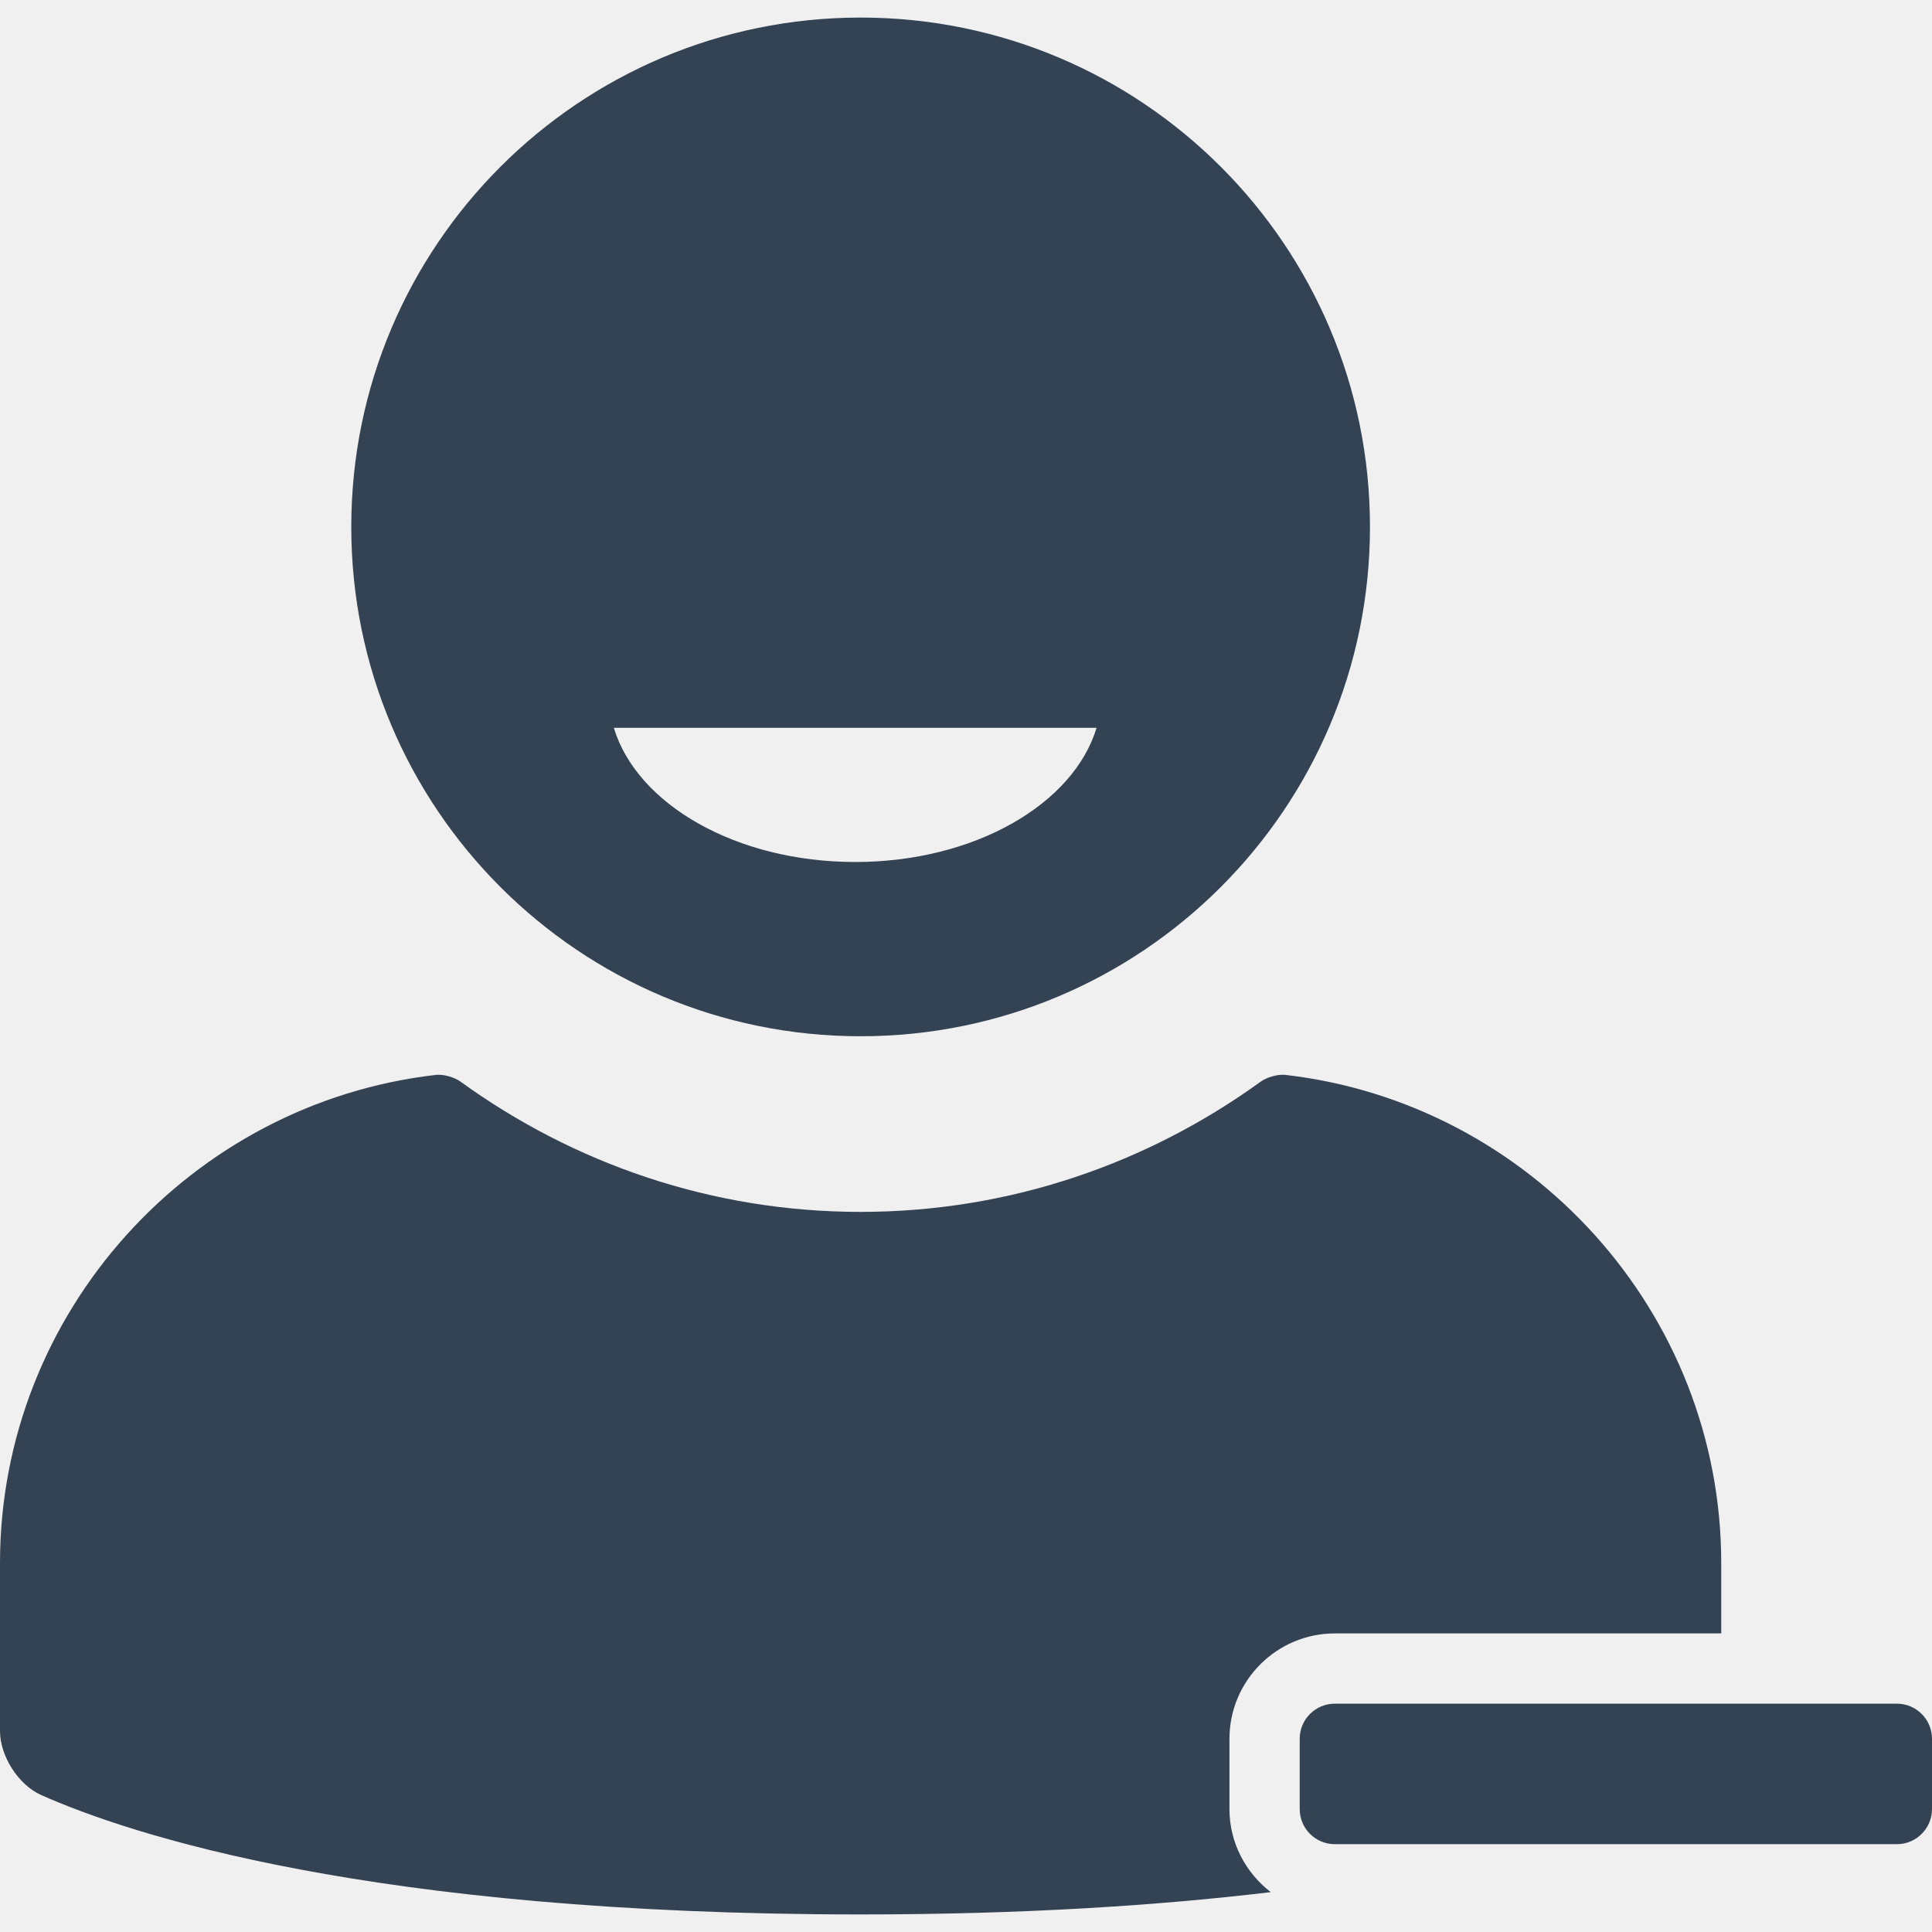
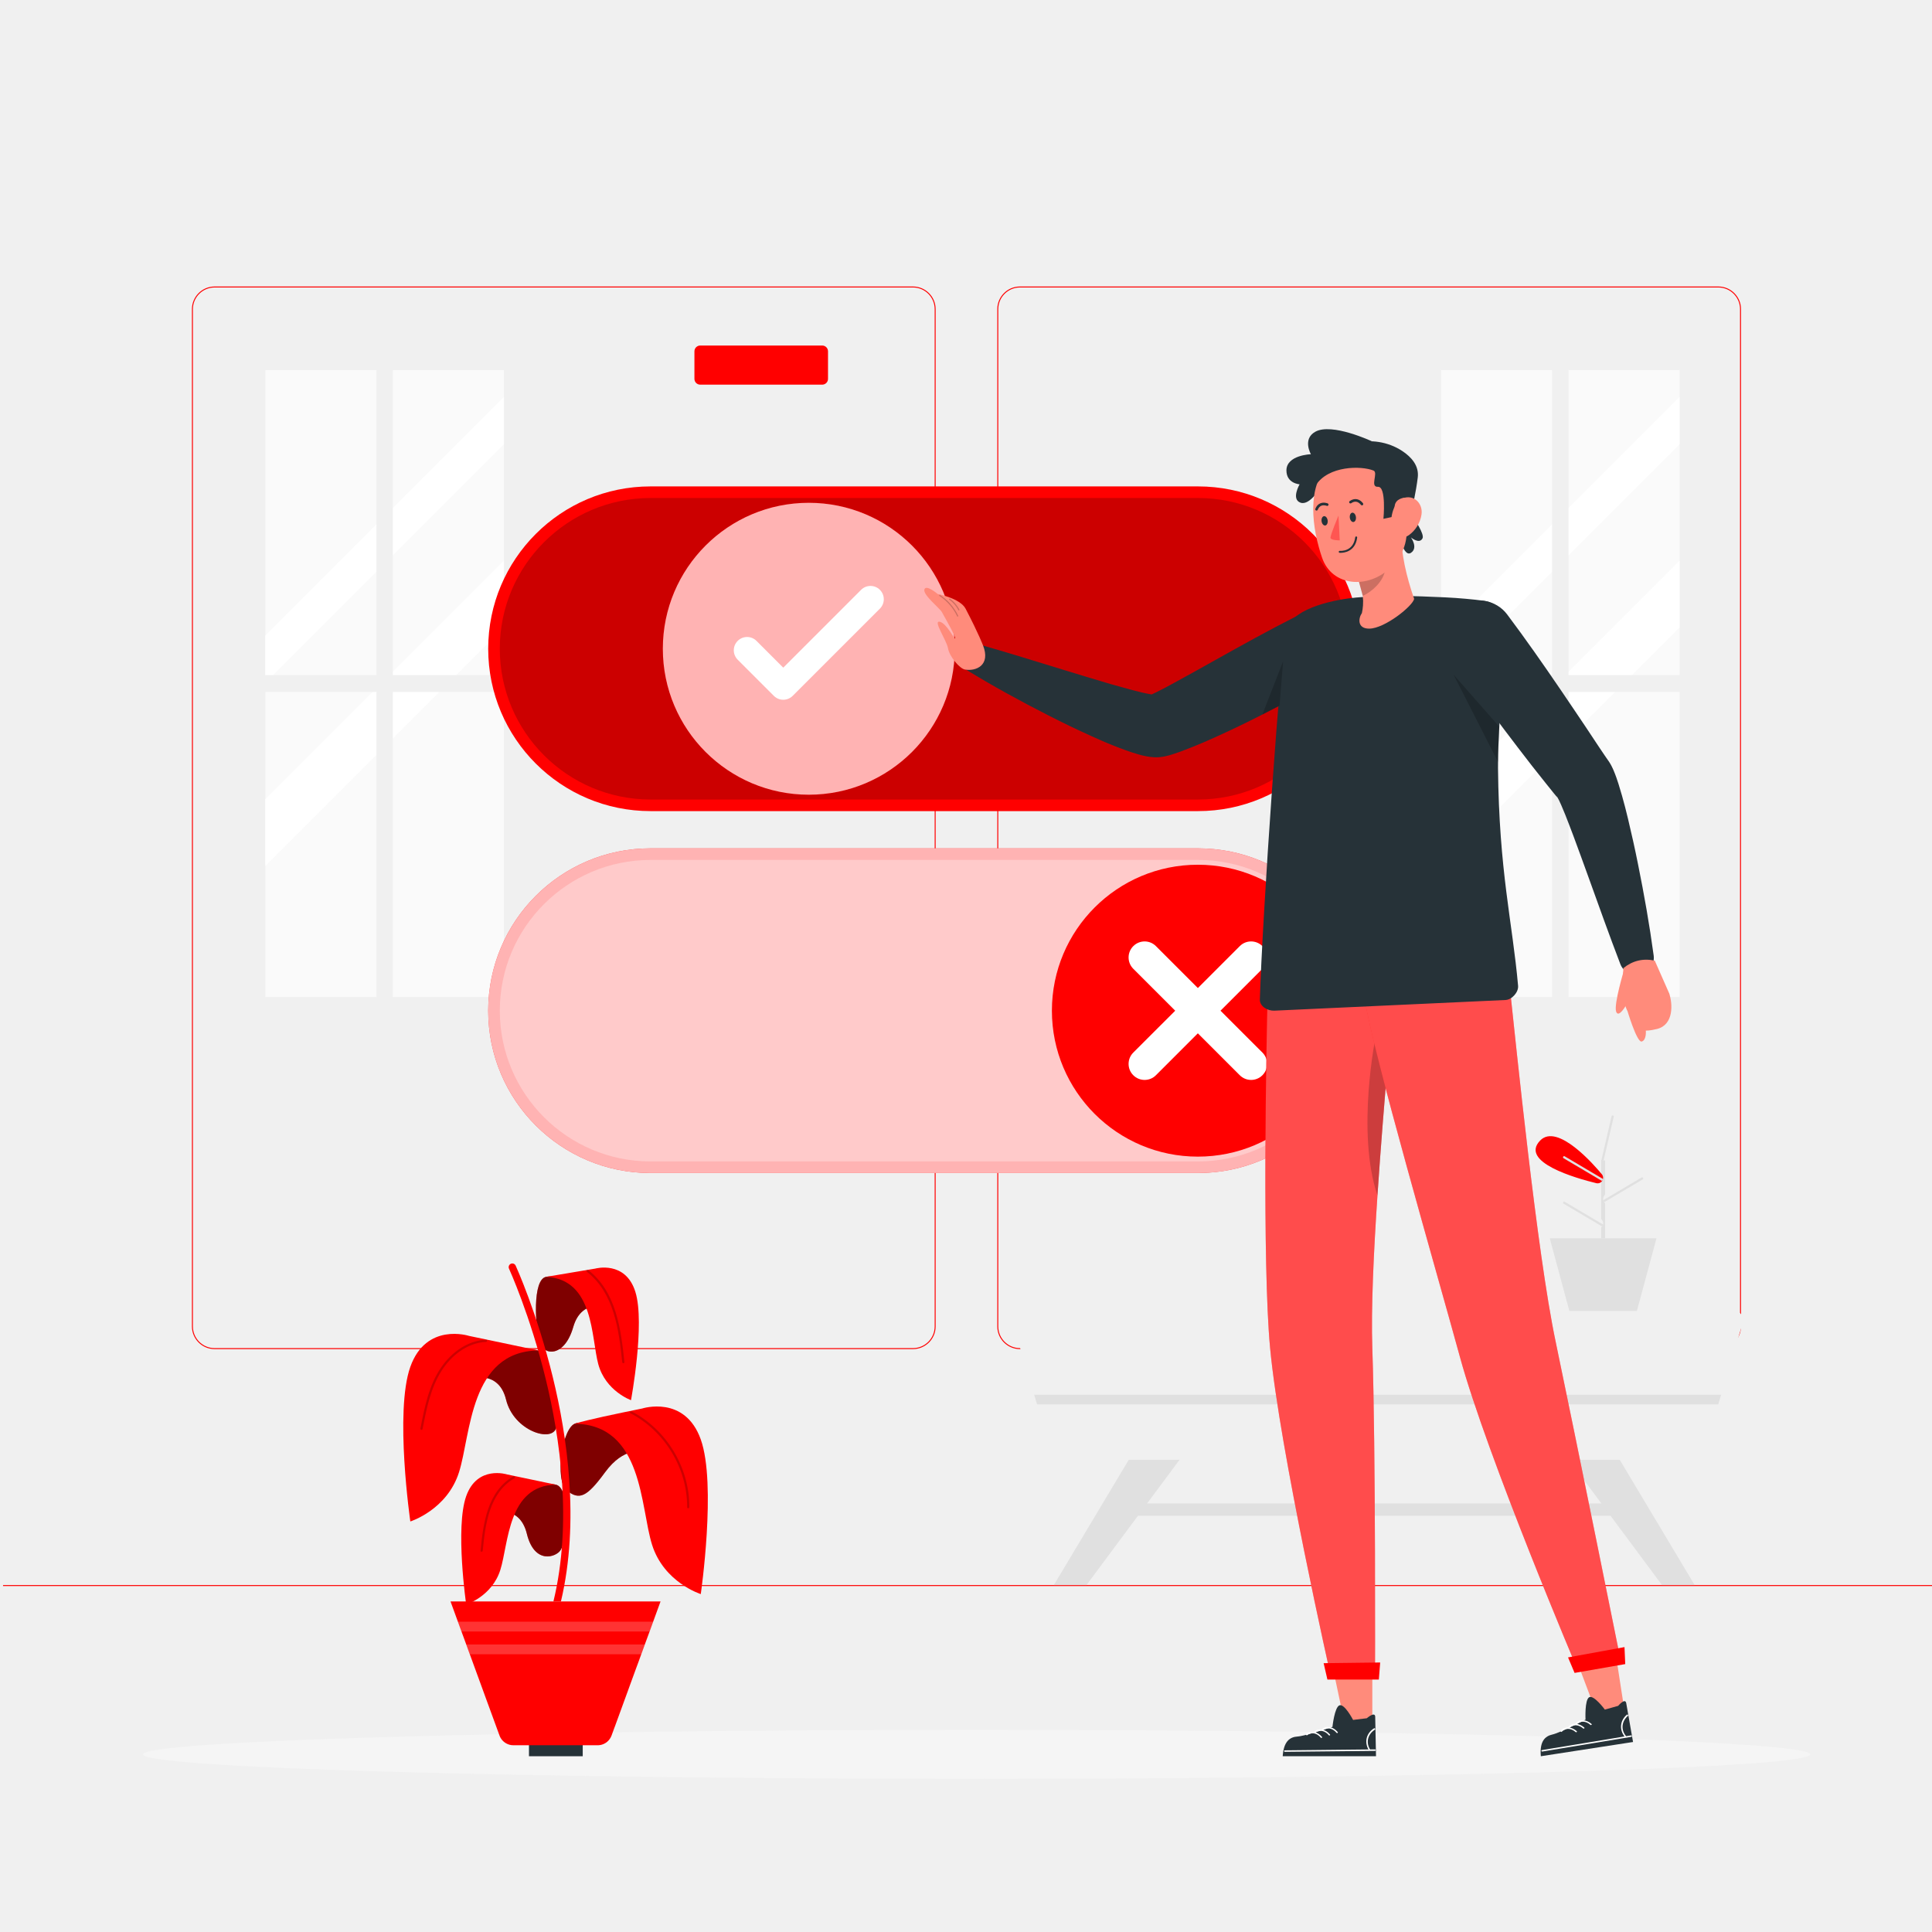
- <svg xmlns="http://www.w3.org/2000/svg" fill="#344353" version="1.1" id="Capa_1" width="800px" height="800px" viewBox="0 0 612 612" xml:space="preserve">
-   <g id="SVGRepo_bgCarrier" stroke-width="0" />
-   <g id="SVGRepo_tracerCarrier" stroke-linecap="round" stroke-linejoin="round" />
-   <g id="SVGRepo_iconCarrier">
-     <g>
-       <path d="M272.619,328.255c89.109,0,161.345-72.237,161.345-161.346c0-89.108-72.237-161.345-161.345-161.345 S111.273,77.8,111.273,166.909S183.51,328.255,272.619,328.255z M347.364,230.545c-7.339,24.268-38.781,42.511-76.462,42.511 c-37.683,0-69.123-18.243-76.462-42.511H347.364z M612,550.8v22.254c0,6.146-4.981,11.127-11.127,11.127H422.836 c-6.146,0-11.127-4.98-11.127-11.127V550.8c0-6.146,4.982-11.127,11.127-11.127h178.036C607.019,539.673,612,544.653,612,550.8z M402.541,599.372c-35.332,4.215-78.138,7.064-129.923,7.064c-155.57,0-231.702-25.42-259.613-37.84 C5.803,565.392,0,556.231,0,548.347v-53.184c0-79.697,60.68-145.812,138.108-154.67c2.353-0.268,5.842,0.738,7.759,2.127 c35.7,25.846,79.407,41.271,126.751,41.271c47.343,0,91.051-15.426,126.75-41.271c1.918-1.389,5.407-2.395,7.76-2.127 c77.428,8.857,138.108,74.973,138.108,154.67v22.254h-122.4c-18.407,0-33.382,14.975-33.382,33.383v22.254 C389.455,583.794,394.639,593.261,402.541,599.372z" />
+ <svg xmlns="http://www.w3.org/2000/svg" version="1.1" x="0px" y="0px" viewBox="0 0 500 500" style="enable-background:new 0 0 500 500;" xml:space="preserve">
+   <g id="Background_complete">
+     <g>
+       <g>
+         <g>
+           <g>
+             <path style="fill:#ff0000;" d="M444.708,349.145H263.962c-3.232,0-5.862-2.63-5.862-5.862V80.009       c0-3.232,2.63-5.862,5.862-5.862h180.746c3.232,0,5.862,2.629,5.862,5.862v263.273       C450.57,346.515,447.94,349.145,444.708,349.145z M263.962,74.397c-3.095,0-5.612,2.518-5.612,5.612v263.273       c0,3.095,2.518,5.612,5.612,5.612h180.746c3.095,0,5.612-2.518,5.612-5.612V80.009c0-3.094-2.518-5.612-5.612-5.612H263.962z" />
+           </g>
+         </g>
+         <g>
+           <g>
+             <path style="fill:#ff0000;" d="M236.28,349.145H55.534c-3.232,0-5.862-2.63-5.862-5.862V80.009       c0-3.232,2.629-5.862,5.862-5.862H236.28c3.232,0,5.862,2.629,5.862,5.862v263.273       C242.143,346.515,239.513,349.145,236.28,349.145z M55.534,74.397c-3.094,0-5.612,2.518-5.612,5.612v263.273       c0,3.095,2.518,5.612,5.612,5.612H236.28c3.095,0,5.612-2.518,5.612-5.612V80.009c0-3.094-2.518-5.612-5.612-5.612H55.534z" />
+           </g>
+         </g>
+       </g>
+       <g>
+         <g>
+           <rect x="0.788" y="410.214" style="fill:#ff0000;" width="500" height="0.25" />
+         </g>
+       </g>
+     </g>
+     <g>
+       <g>
+         <path style="fill:#ff0000;" d="M181.218,99.549h31.571c0.828,0,1.5-0.672,1.5-1.5v-7.127c0-0.828-0.672-1.5-1.5-1.5h-31.571     c-0.829,0-1.5,0.672-1.5,1.5v7.127C179.718,98.877,180.389,99.549,181.218,99.549z" />
+       </g>
+       <path style="fill:#F0F0F0;" d="M162.361,112.464h31.571c0.828,0,1.5-0.672,1.5-1.5v-7.127c0-0.828-0.672-1.5-1.5-1.5h-31.571    c-0.828,0-1.5,0.672-1.5,1.5v7.127C160.861,111.793,161.533,112.464,162.361,112.464z" />
+     </g>
+     <g>
+       <path style="fill:#F0F0F0;" d="M97.459,287.256H65.888c-0.828,0-1.5-0.672-1.5-1.5v-7.127c0-0.828,0.672-1.5,1.5-1.5h31.571    c0.828,0,1.5,0.672,1.5,1.5v7.127C98.959,286.584,98.288,287.256,97.459,287.256z" />
+       <path style="fill:#F0F0F0;" d="M116.316,300.171H84.745c-0.828,0-1.5-0.672-1.5-1.5v-7.127c0-0.828,0.672-1.5,1.5-1.5h31.571    c0.828,0,1.5,0.672,1.5,1.5v7.127C117.816,299.5,117.145,300.171,116.316,300.171z" />
+     </g>
+     <g>
+       <g>
+         <path style="fill:#F0F0F0;" d="M312.518,98.154h-31.571c-0.828,0-1.5-0.672-1.5-1.5v-7.127c0-0.828,0.672-1.5,1.5-1.5h31.571     c0.828,0,1.5,0.672,1.5,1.5v7.127C314.018,97.483,313.347,98.154,312.518,98.154z" />
+         <path style="fill:#F0F0F0;" d="M350.232,98.154h-31.571c-0.828,0-1.5-0.672-1.5-1.5v-7.127c0-0.828,0.672-1.5,1.5-1.5h31.571     c0.829,0,1.5,0.672,1.5,1.5v7.127C351.732,97.483,351.061,98.154,350.232,98.154z" />
+       </g>
+       <path style="fill:#F0F0F0;" d="M331.375,111.07h-31.571c-0.828,0-1.5-0.672-1.5-1.5v-7.127c0-0.828,0.672-1.5,1.5-1.5h31.571    c0.828,0,1.5,0.672,1.5,1.5v7.127C332.875,110.398,332.204,111.07,331.375,111.07z" />
+     </g>
+     <g>
+       <rect x="368.652" y="91.477" style="fill:#F0F0F0;" width="70.319" height="170.85" />
+       <rect x="372.94" y="95.77" style="fill:#FAFAFA;" width="61.74" height="162.27" />
+       <polygon style="fill:#FFFFFF;" points="434.68,102.72 434.68,114.97 372.94,176.72 372.94,164.46   " />
+       <polygon style="fill:#FFFFFF;" points="434.68,145.09 434.68,162.37 372.94,224.11 372.94,206.82   " />
+       <rect x="401.687" y="91.477" style="fill:#F0F0F0;" width="4.25" height="170.85" />
+       <rect x="368.652" y="174.72" style="fill:#F0F0F0;" width="70.319" height="4.364" />
+     </g>
+     <g>
+       <rect x="64.388" y="91.477" style="fill:#F0F0F0;" width="70.319" height="170.85" />
+       <rect x="68.676" y="95.77" style="fill:#FAFAFA;" width="61.74" height="162.27" />
+       <polygon style="fill:#FFFFFF;" points="130.416,102.72 130.416,114.97 68.676,176.72 68.676,164.46   " />
+       <polygon style="fill:#FFFFFF;" points="130.416,145.09 130.416,162.37 68.676,224.11 68.676,206.82   " />
+       <rect x="97.423" y="91.477" style="fill:#F0F0F0;" width="4.25" height="170.85" />
+       <rect x="64.388" y="174.72" style="fill:#F0F0F0;" width="70.319" height="4.364" />
+     </g>
+     <g>
+       <g>
+         <path style="fill:#F0F0F0;" d="M451.054,342.27l-5.621,18.684l-0.754,2.504l-2.939,9.766c-0.816,2.706-3.312,4.564-6.135,4.564     H277.471c-2.83,0-5.318-1.858-6.135-4.564l-2.939-9.766l-0.754-2.504l-5.622-18.684c-0.451-1.493,0.669-2.986,2.216-2.986H448.83     C450.385,339.285,451.497,340.778,451.054,342.27z" />
+         <polygon style="fill:#E0E0E0;" points="445.432,360.954 444.678,363.458 268.397,363.458 267.643,360.954    " />
+         <g>
+           <rect x="285.368" y="389.083" style="fill:#E0E0E0;" width="139.974" height="3.189" />
+           <polygon style="fill:#E0E0E0;" points="292.125,377.786 272.73,410.214 281.177,410.214 305.269,377.786     " />
+           <polygon style="fill:#E0E0E0;" points="419.18,377.786 438.575,410.214 430.128,410.214 406.035,377.786     " />
+         </g>
+       </g>
+       <g>
+         <g>
+           <g>
+             <path style="fill:#E0E0E0;" d="M415.384,320.48v-21.337c0-0.274-0.221-0.495-0.495-0.495c-0.273,0-0.495,0.221-0.495,0.495       v21.337H415.384z" />
+           </g>
+         </g>
+         <g>
+           <g>
+             <g>
+               <g>
+                 <polygon style="fill:#E0E0E0;" points="401.703,322.791 402.175,324.543 402.276,324.916 406.152,339.285 423.627,339.285          427.503,324.916 427.603,324.543 428.075,322.791 428.176,322.419 428.699,320.48 401.08,320.48 401.603,322.419        " />
+               </g>
+             </g>
+           </g>
+         </g>
+         <g>
+           <g>
+             <g>
+               <path style="fill:#ff0000;" d="M413.12,306.206c0.596,0.145,1.177-0.104,1.499-0.558c0.112-0.155,0.195-0.332,0.236-0.528        c0.023-0.099,0.033-0.2,0.033-0.307c0-0.335-0.117-0.657-0.33-0.913c-1.893-2.291-11.472-13.372-15.962-8.737        C393.169,300.759,407.884,304.932,413.12,306.206z" />
+             </g>
+           </g>
+           <g>
+             <g>
+               <path style="fill:#E0E0E0;" d="M404.646,299.747l9.973,5.901c0.112-0.155,0.195-0.332,0.236-0.528l-9.914-5.868        c-0.139-0.081-0.315-0.036-0.396,0.102C404.464,299.491,404.51,299.666,404.646,299.747z" />
+             </g>
+           </g>
+         </g>
+         <g>
+           <g>
+             <g>
+               <path style="fill:#F0F0F0;" d="M414.888,310.295c0,0.107,0.01,0.208,0.033,0.307c0.043,0.195,0.124,0.373,0.236,0.528        c0.325,0.454,0.906,0.703,1.502,0.558c5.234-1.273,19.948-5.444,14.521-11.043c-4.488-4.632-14.067,6.446-15.962,8.737        C415.005,309.638,414.888,309.963,414.888,310.295z" />
+             </g>
+           </g>
+           <g>
+             <g>
+               <path style="fill:#E0E0E0;" d="M414.921,310.602c0.043,0.195,0.124,0.373,0.236,0.528l9.975-5.901        c0.134-0.079,0.18-0.256,0.099-0.393c-0.079-0.137-0.256-0.183-0.393-0.101L414.921,310.602z" />
+             </g>
+           </g>
+         </g>
+         <g>
+           <g>
+             <g>
+               <path style="fill:#F0F0F0;" d="M413.797,299.061c0.04,0.332,0.193,0.639,0.434,0.87c0.076,0.071,0.157,0.134,0.244,0.188        c0.17,0.104,0.358,0.167,0.548,0.193c0.553,0.076,1.131-0.173,1.438-0.703c2.689-4.665,9.815-18.197,2.019-18.131        C412.029,281.534,413.444,296.111,413.797,299.061z" />
+             </g>
+           </g>
+           <g>
+             <g>
+               <path style="fill:#E0E0E0;" d="M414.474,300.119c0.17,0.104,0.358,0.167,0.548,0.193l2.605-11.292        c0.036-0.152-0.061-0.307-0.216-0.345c-0.155-0.033-0.31,0.061-0.345,0.218L414.474,300.119z" />
+             </g>
+           </g>
+         </g>
+         <g>
+           <g>
+             <g>
+               <path style="fill:#F0F0F0;" d="M413.12,317.972c0.596,0.144,1.177-0.104,1.499-0.558c0.112-0.155,0.195-0.332,0.236-0.528        c0.023-0.099,0.033-0.2,0.033-0.307c0-0.332-0.117-0.657-0.33-0.913c-1.893-2.291-11.472-13.369-15.962-8.737        C393.169,312.528,407.884,316.698,413.12,317.972z" />
+             </g>
+           </g>
+           <g>
+             <g>
+               <path style="fill:#E0E0E0;" d="M404.646,311.516l9.973,5.898c0.112-0.155,0.195-0.332,0.236-0.528l-9.914-5.868        c-0.139-0.081-0.315-0.035-0.396,0.102C404.464,311.257,404.51,311.435,404.646,311.516z" />
+             </g>
+           </g>
+         </g>
+       </g>
+     </g>
+   </g>
+   <g id="Background_simple" style="display:none;">
+     <g style="display:inline;">
+       <path style="fill:#ff0000;" d="M153.602,152.331c-30.063-2.181-59.825,8.695-79.982,31.038    c-15.168,16.813-27.002,40.662-24.976,73.654c3.924,63.889,82.364,107.765,154.689,73.081s64.263-94.718,170.15-105.692    C479.37,213.438,474.26,83.407,378.288,74.043C290.027,65.432,243.032,158.82,153.602,152.331z" />
+       <path style="opacity:0.9;fill:#FFFFFF;" d="M153.602,152.331c-30.063-2.181-59.825,8.695-79.982,31.038    c-15.168,16.813-27.002,40.662-24.976,73.654c3.924,63.889,82.364,107.765,154.689,73.081s64.263-94.718,170.15-105.692    C479.37,213.438,474.26,83.407,378.288,74.043C290.027,65.432,243.032,158.82,153.602,152.331z" />
+     </g>
+   </g>
+   <g id="Button_2">
+     <g>
+       <g>
+         <path style="fill:#F5F5F5;" d="M468.478,454.022c0,3.498-96.59,6.334-215.739,6.334S37,457.52,37,454.022     c0-3.498,96.59-6.334,215.739-6.334S468.478,450.524,468.478,454.022z" />
+       </g>
+     </g>
+     <g>
+       <path style="fill:#ff0000;" d="M310.039,303.58H168.363c-23.205,0-42.016-18.811-42.016-42.016v0    c0-23.205,18.811-42.016,42.016-42.016h141.676c23.205,0,42.016,18.811,42.016,42.016v0    C352.055,284.769,333.244,303.58,310.039,303.58z" />
+       <path style="opacity:0.7;fill:#FFFFFF;" d="M310.039,303.58H168.363c-23.205,0-42.016-18.811-42.016-42.016v0    c0-23.205,18.811-42.016,42.016-42.016h141.676c23.205,0,42.016,18.811,42.016,42.016v0    C352.055,284.769,333.244,303.58,310.039,303.58z" />
+       <path style="opacity:0.3;fill:#FFFFFF;" d="M168.362,300.58c-21.514,0-39.016-17.503-39.016-39.017    c0-21.514,17.502-39.016,39.016-39.016h141.676c21.514,0,39.017,17.503,39.017,39.016c0,21.514-17.503,39.017-39.017,39.017    H168.362z" />
+       <g>
+         <circle style="fill:#ff0000;" cx="310.004" cy="261.564" r="37.772" />
+       </g>
+       <g>
+         <path style="fill:#FFFFFF;" d="M326.714,272.407c1.622,1.622,1.622,4.249,0,5.862c-0.811,0.811-1.871,1.216-2.931,1.216     s-2.129-0.405-2.931-1.216l-10.848-10.848l-10.848,10.848c-0.802,0.811-1.871,1.216-2.931,1.216c-1.06,0-2.12-0.405-2.931-1.216     c-1.622-1.613-1.622-4.24,0-5.862l10.848-10.839l-10.848-10.848c-1.622-1.622-1.622-4.249,0-5.862     c1.622-1.622,4.249-1.622,5.862,0l10.848,10.848l10.848-10.848c1.613-1.622,4.24-1.622,5.862,0c1.622,1.613,1.622,4.24,0,5.862     l-10.848,10.848L326.714,272.407z" />
+       </g>
+     </g>
+   </g>
+   <g id="Button_1">
+     <g>
+       <path style="fill:#ff0000;" d="M310.039,209.914H168.363c-23.205,0-42.016-18.811-42.016-42.016v0    c0-23.205,18.811-42.016,42.016-42.016h141.676c23.205,0,42.016,18.811,42.016,42.016v0    C352.055,191.102,333.244,209.914,310.039,209.914z" />
+       <path style="opacity:0.2;" d="M168.362,206.914c-21.514,0-39.016-17.503-39.016-39.016c0-21.514,17.502-39.016,39.016-39.016    h141.676c21.514,0,39.017,17.503,39.017,39.016c0,21.514-17.503,39.016-39.017,39.016H168.362z" />
+       <g>
+         <circle style="fill:#ff0000;" cx="209.315" cy="167.898" r="37.772" />
+         <circle style="opacity:0.7;fill:#FFFFFF;" cx="209.315" cy="167.898" r="37.772" />
+         <path style="fill:#FFFFFF;" d="M202.708,181.097L202.708,181.097c-0.912,0-1.788-0.363-2.433-1.008l-9.361-9.361     c-1.344-1.343-1.344-3.522,0-4.866c1.345-1.344,3.523-1.344,4.867,0l6.927,6.927l20.142-20.141c1.343-1.343,3.523-1.343,4.866,0     c1.344,1.344,1.344,3.523,0,4.867l-22.574,22.574C204.495,180.734,203.62,181.097,202.708,181.097z" />
+       </g>
+     </g>
+   </g>
+   <g id="Plant">
+     <g>
+       <g>
+         <g>
+           <rect x="136.896" y="448.277" style="fill:#263238;" width="13.913" height="6.236" />
+         </g>
+       </g>
+       <g>
+         <g>
+           <path style="fill:#ff0000;" d="M170.948,414.457l-1.913,5.242l-0.384,1.063l-0.213,0.577l-0.324,0.891l-1.235,3.36l-0.081,0.223      l-0.202,0.567l-0.638,1.741l-0.718,1.973l-0.243,0.668l-0.03,0.071l-0.344,0.931l-1.68,4.594l-0.364,1.012l-3.38,9.26      l-0.263,0.698l-0.668,1.832c-0.243,0.658-0.658,1.224-1.184,1.66c-0.213,0.162-0.435,0.314-0.678,0.435      c-0.455,0.233-0.951,0.374-1.477,0.405c-0.081,0-0.162,0.01-0.243,0.01h-21.828c-0.354,0-0.698-0.051-1.032-0.142      c-0.263-0.081-0.526-0.182-0.769-0.314c-0.81-0.435-1.457-1.154-1.781-2.054l-2.743-7.499l-0.344-0.931l-1.933-5.303      l-0.213-0.577l-0.101-0.283l-0.334-0.911l-1.902-5.212l-0.121-0.324l-0.101-0.263l-0.82-2.267l-0.374-1.022l-0.304-0.83      l-0.283-0.759l-0.212-0.587l-0.061-0.162l-0.901-2.469l-0.02-0.061l-0.223-0.607l-1.69-4.635H170.948z" />
+         </g>
+       </g>
+       <polygon style="opacity:0.2;fill:#FFFFFF;" points="169.036,419.699 168.651,420.762 168.439,421.339 168.115,422.229     119.428,422.229 118.528,419.76 118.507,419.699   " />
+       <polygon style="opacity:0.2;fill:#FFFFFF;" points="166.88,425.589 166.799,425.811 166.597,426.378 165.959,428.119     121.584,428.119 121.483,427.856 120.663,425.589   " />
+       <g>
+         <g>
+           <g>
+             <g>
+               <path style="fill:#ff0000;" d="M126.707,391.611c0,0,7.659-2.793,9.641,5.316c1.982,8.109,7.657,6.016,8.731,4.239        c2.117-3.502,2.413-16.171-1.227-16.935C139.504,383.319,128.239,387.917,126.707,391.611z" />
+             </g>
+           </g>
+           <g style="opacity:0.5;">
+             <g>
+               <path d="M126.707,391.611c0,0,7.659-2.793,9.641,5.316c1.982,8.109,7.657,6.016,8.731,4.239        c2.117-3.502,2.413-16.171-1.227-16.935C139.504,383.319,128.239,387.917,126.707,391.611z" />
+             </g>
+           </g>
+           <g>
+             <g>
+               <path style="fill:#ff0000;" d="M131.273,381.592c0,0-7.739-2.496-10.622,5.613c-2.883,8.109,0,28.038,0,28.038        s6.668-2.089,8.83-8.936c2.163-6.848,1.937-21.895,14.372-22.075L131.273,381.592z" />
+             </g>
+           </g>
+           <g>
+             <g>
+               <path style="opacity:0.2;" d="M132.852,382.075c-6.726,3.917-7.807,12.22-8.488,19.245c-0.035,0.365,0.535,0.363,0.57,0        c0.66-6.811,1.671-14.947,8.205-18.753C133.457,382.383,133.17,381.889,132.852,382.075L132.852,382.075z" />
+             </g>
+           </g>
+         </g>
+         <g>
+           <g>
+             <g>
+               <path style="fill:#ff0000;" d="M158.208,338.505c0,0-7.54-3.101-9.849,4.921c-2.309,8.022-7.738,7.377-8.708,4.012        c-1.134-3.932-1.943-16.385,1.725-17.001C145.758,329.701,156.827,334.752,158.208,338.505z" />
+             </g>
+           </g>
+           <g style="opacity:0.5;">
+             <g>
+               <path d="M158.208,338.505c0,0-7.54-3.101-9.849,4.921c-2.309,8.022-7.738,7.377-8.708,4.012        c-1.134-3.932-1.943-16.385,1.725-17.001C145.758,329.701,156.827,334.752,158.208,338.505z" />
+             </g>
+           </g>
+           <g>
+             <g>
+               <path style="fill:#ff0000;" d="M154.052,328.309c0,0,7.834-2.181,10.386,6.039c2.553,8.22-1.135,28.015-1.135,28.015        s-6.578-2.357-8.461-9.287c-1.884-6.93-1.049-21.956-13.466-22.639L154.052,328.309z" />
+             </g>
+           </g>
+           <g style="opacity:0.2;">
+             <g>
+               <path d="M151.821,329.077c7.144,5.563,8.33,15.063,9.211,23.454c0.038,0.361,0.609,0.365,0.57,0        c-0.896-8.533-2.116-18.201-9.379-23.857C151.938,328.45,151.532,328.851,151.821,329.077L151.821,329.077z" />
+             </g>
+           </g>
+         </g>
+         <g>
+           <g>
+             <g>
+               <path style="fill:#ff0000;" d="M166.223,375.716c0,0-4.708-1.418-9.641,5.316c-4.753,6.488-6.649,7.25-9.871,4.727        c-3.222-2.523-1.274-16.659,2.367-17.422C153.427,367.424,164.692,372.022,166.223,375.716z" />
+             </g>
+           </g>
+           <g style="opacity:0.5;">
+             <g>
+               <path d="M166.223,375.716c0,0-4.708-1.418-9.641,5.316c-4.753,6.488-6.649,7.25-9.871,4.727        c-3.222-2.523-1.274-16.659,2.367-17.422C153.427,367.424,164.692,372.022,166.223,375.716z" />
+             </g>
+           </g>
+           <g>
+             <g>
+               <path style="fill:#ff0000;" d="M166.199,364.518c0,0,11.046-3.563,15.161,8.012c4.115,11.574,0,40.018,0,40.018        s-9.517-2.981-12.603-12.755c-3.087-9.774-2.287-31.08-20.034-31.337C152.285,367.372,159.22,365.947,166.199,364.518z" />
+             </g>
+           </g>
+           <g style="opacity:0.2;">
+             <g>
+               <path d="M163.149,365.75c8.913,4.619,14.751,14.281,14.68,24.321c-0.003,0.367,0.568,0.368,0.57,0        c0.072-10.231-5.877-20.106-14.963-24.814C163.112,365.089,162.823,365.581,163.149,365.75L163.149,365.75z" />
+             </g>
+           </g>
+         </g>
+         <g>
+           <g>
+             <g>
+               <path style="fill:#ff0000;" d="M121.33,356.92c0,0,7.659-2.793,9.641,5.316c1.982,8.109,11.956,11.205,12.979,7.243        c1.092-4.229-1.322-19.292-4.962-20.056C134.639,348.51,122.861,353.225,121.33,356.92z" />
+             </g>
+           </g>
+           <g style="opacity:0.5;">
+             <g>
+               <path d="M121.33,356.92c0,0,7.659-2.793,9.641,5.316c1.982,8.109,11.956,11.205,12.979,7.243        c1.092-4.229-1.322-19.292-4.962-20.056C134.639,348.51,122.861,353.225,121.33,356.92z" />
+             </g>
+           </g>
+           <g>
+             <g>
+               <path style="fill:#ff0000;" d="M121.354,345.722c0,0-11.045-3.563-15.161,8.012c-4.115,11.574,0,40.018,0,40.018        s9.516-2.981,12.603-12.754c3.086-9.774,2.765-31.25,20.512-31.507L121.354,345.722z" />
+             </g>
+           </g>
+           <g>
+             <g>
+               <path style="opacity:0.2;" d="M125.787,346.71c-4.779,0.237-8.87,3.234-11.539,7.063c-3.255,4.67-4.372,10.441-5.445,15.922        c-0.07,0.359,0.48,0.512,0.55,0.152c1.012-5.171,2.049-10.553,4.913-15.072c2.53-3.991,6.66-7.253,11.521-7.494        C126.152,347.262,126.154,346.692,125.787,346.71L125.787,346.71z" />
+             </g>
+           </g>
+         </g>
+         <g>
+           <g>
+             <path style="fill:#ff0000;" d="M143.225,414.457h1.945c4.891-20.706,1.598-42.885-2.096-58.016       c-4.101-16.799-9.569-28.785-9.624-28.904c-0.218-0.475-0.781-0.683-1.255-0.464c-0.475,0.218-0.683,0.78-0.465,1.255       c0.054,0.118,5.458,11.97,9.514,28.601C144.91,371.953,148.178,394.007,143.225,414.457z" />
+           </g>
+         </g>
+       </g>
+     </g>
+   </g>
+   <g id="Character">
+     <g>
+       <g>
+         <g>
+           <g>
+             <g>
+               <g>
+                 <g>
+                   <polygon style="fill:#FF8B7B;" points="355.158,428.818 355.158,446.19 348.141,446.749 344.705,430.484         " />
+                 </g>
+               </g>
+             </g>
+             <g>
+               <g>
+                 <g>
+                   <path style="fill:#263238;" d="M350.179,445.113c0,0-2.206-4.236-3.508-3.783c-1.302,0.452-1.832,5.59-1.832,5.59          s-7.072,2.365-9.048,2.49c-1.976,0.125-3.575,1.245-3.829,5.103h24.148c0,0-0.163-8.713-0.207-10.207          c-0.044-1.494-2.17,0.373-2.17,0.373L350.179,445.113z" />
+                 </g>
+               </g>
+               <g>
+                 <g>
+                   <g>
+                     <path style="fill:#FFFFFF;" d="M355.844,447.617c-1.689,1.031-2.482,3.079-1.312,5.092c0.13,0.223-0.176,0.418-0.306,0.194           c-1.281-2.204-0.491-4.474,1.383-5.616C355.807,447.164,356.043,447.495,355.844,447.617L355.844,447.617z" />
+                   </g>
+                 </g>
+               </g>
+               <g>
+                 <g>
+                   <g>
+                     <path style="fill:#FFFFFF;" d="M355.88,453.125c-6.314,0.066-12.629,0.132-18.943,0.198           c-1.468,0.015-2.936,0.031-4.404,0.046c-0.247,0.003-0.296-0.381-0.049-0.383c6.314-0.066,12.629-0.132,18.943-0.198           c1.468-0.016,2.936-0.031,4.404-0.046C356.077,452.74,356.126,453.123,355.88,453.125L355.88,453.125z" />
+                   </g>
+                 </g>
+               </g>
+               <g>
+                 <g>
+                   <g>
+                     <path style="fill:#FFFFFF;" d="M345.884,448.439c-0.992-1.182-2.436-1.514-3.523-0.623           c-0.18,0.147-0.413-0.186-0.236-0.331c1.245-1.02,2.94-0.58,4.065,0.761C346.36,448.447,346.052,448.638,345.884,448.439           L345.884,448.439z" />
+                   </g>
+                 </g>
+               </g>
+               <g>
+                 <g>
+                   <g>
+                     <path style="fill:#FFFFFF;" d="M343.884,449.067c-0.992-1.182-2.436-1.514-3.523-0.623           c-0.18,0.147-0.413-0.186-0.236-0.331c1.245-1.02,2.94-0.58,4.065,0.761C344.359,449.074,344.052,449.266,343.884,449.067           L343.884,449.067z" />
+                   </g>
+                 </g>
+               </g>
+               <g>
+                 <g>
+                   <g>
+                     <path style="fill:#FFFFFF;" d="M341.816,449.694c-0.992-1.182-2.436-1.514-3.523-0.623           c-0.18,0.147-0.413-0.186-0.236-0.331c1.245-1.02,2.94-0.58,4.065,0.761C342.291,449.702,341.983,449.894,341.816,449.694           L341.816,449.694z" />
+                   </g>
+                 </g>
+               </g>
+             </g>
+           </g>
+           <path style="fill:#ff0000;" d="M359.37,256.64c-0.2,3.1,0.225,12.62-0.195,17.73c-0.79,9.74-1.85,22.37-2.69,35.02      c-0.98,14.65-1.68,29.32-1.33,39.5c0.9,26.14,0.7,85.38,0.7,85.38h-11.34c0,0-13.32-58.88-15.81-85.38      c-2.08-21.97-0.977-78.57-0.627-92.25H359.37z" />
+           <path style="opacity:0.3;fill:#FFFFFF;" d="M359.37,256.64c-0.2,3.1,0.225,12.62-0.195,17.73c-0.79,9.74-1.85,22.37-2.69,35.02      c-0.98,14.65-1.68,29.32-1.33,39.5c0.9,26.14,0.7,85.38,0.7,85.38h-11.34c0,0-13.32-58.88-15.81-85.38      c-2.08-21.97-0.977-78.57-0.627-92.25H359.37z" />
+           <path style="opacity:0.2;" d="M359.175,274.37c-0.79,9.74-1.85,22.37-2.69,35.02c-5.58-16.52-0.4-41.48-0.4-41.48      L359.175,274.37z" />
+           <polygon style="fill:#ff0000;" points="356.842,434.673 343.533,434.673 342.557,430.428 357.188,430.25     " />
+         </g>
+         <g>
+           <g>
+             <g>
+               <g>
+                 <g>
+                   <g>
+                     <polygon style="fill:#FF8B7B;" points="417.768,425.578 420.419,442.747 413.57,444.371 407.692,428.82          " />
+                   </g>
+                 </g>
+               </g>
+               <g>
+                 <g>
+                   <path style="fill:#263238;" d="M415.335,442.443c0,0-2.827-3.849-4.045-3.203c-1.218,0.646-0.958,5.804-0.958,5.804          s-6.628,3.417-8.562,3.841c-1.934,0.425-3.343,1.776-3.005,5.628l23.865-3.686c0,0-1.491-8.586-1.763-10.056          c-0.271-1.47-2.088,0.7-2.088,0.7L415.335,442.443z" />
+                 </g>
+               </g>
+               <g>
+                 <g>
+                   <g>
+                     <path style="fill:#FFFFFF;" d="M421.315,444.052c-1.512,1.276-1.983,3.422-0.52,5.233c0.162,0.201-0.11,0.44-0.273,0.238           c-1.602-1.983-1.168-4.346,0.509-5.762C421.21,443.611,421.494,443.902,421.315,444.052L421.315,444.052z" />
+                   </g>
+                 </g>
+               </g>
+               <g>
+                 <g>
+                   <g>
+                     <path style="fill:#FFFFFF;" d="M422.192,449.491c-6.23,1.029-12.461,2.058-18.691,3.087           c-1.448,0.239-2.897,0.478-4.345,0.718c-0.243,0.04-0.35-0.331-0.107-0.371c6.23-1.029,12.46-2.058,18.691-3.087           c1.448-0.239,2.897-0.479,4.345-0.718C422.328,449.079,422.435,449.451,422.192,449.491L422.192,449.491z" />
+                   </g>
+                 </g>
+               </g>
+               <g>
+                 <g>
+                   <g>
+                     <path style="fill:#FFFFFF;" d="M411.598,446.385c-1.161-1.017-2.638-1.124-3.577-0.078           c-0.155,0.173-0.437-0.12-0.284-0.291c1.075-1.198,2.817-1.022,4.134,0.132           C412.069,446.32,411.794,446.556,411.598,446.385L411.598,446.385z" />
+                   </g>
+                 </g>
+               </g>
+               <g>
+                 <g>
+                   <g>
+                     <path style="fill:#FFFFFF;" d="M409.717,447.311c-1.161-1.017-2.638-1.125-3.577-0.078           c-0.155,0.173-0.437-0.12-0.284-0.291c1.075-1.198,2.817-1.022,4.133,0.131           C410.188,447.246,409.913,447.482,409.717,447.311L409.717,447.311z" />
+                   </g>
+                 </g>
+               </g>
+               <g>
+                 <g>
+                   <g>
+                     <path style="fill:#FFFFFF;" d="M407.769,448.247c-1.161-1.017-2.638-1.124-3.577-0.078           c-0.155,0.173-0.437-0.12-0.284-0.291c1.075-1.198,2.817-1.022,4.134,0.132           C408.24,448.182,407.965,448.419,407.769,448.247L407.769,448.247z" />
+                   </g>
+                 </g>
+               </g>
+             </g>
+           </g>
+           <path style="fill:#ff0000;" d="M377.829,351.18c7.008,25.673,30.568,81.201,30.568,81.201l11.174-1.946      c0,0-11.638-57.775-17.003-83.367c-4.841-23.098-10.157-76.148-11.874-91.944L353.19,258.5      C355.188,272.031,372.014,329.883,377.829,351.18L377.829,351.18z" />
+           <path style="opacity:0.3;fill:#FFFFFF;" d="M377.829,351.18c7.008,25.673,30.568,81.201,30.568,81.201l11.174-1.946      c0,0-11.638-57.775-17.003-83.367c-4.841-23.098-10.157-76.148-11.874-91.944L353.19,258.5      C355.188,272.031,372.014,329.883,377.829,351.18L377.829,351.18z" />
+           <polygon style="fill:#ff0000;" points="420.61,430.666 407.499,432.949 405.809,428.935 420.419,426.267     " />
+         </g>
+         <path style="fill:#263238;" d="M392.88,255.123c0.147,1.656-1.603,3.607-3.253,3.677l-59.83,2.76     c-1.75,0.08-3.8-1.122-3.75-2.872c0.6-20.64,5.41-91.648,7.03-96.128c2-5.5,13.07-7.48,17.91-7.92     c6.97-0.64,15.02-0.43,22.94-0.05c3.73,0.18,7.13,0.51,9.95,0.86c4.29,0.53,7.29,4.51,6.6,8.77c-1.3,8.04-2.07,16.06-2.46,23.86     c-0.02,0.39-0.04,0.77-0.06,1.15c-0.13,2.69-0.25,5.35-0.26,7.97c-0.01,0.52-0.02,1.05-0.01,1.57     C387.947,225.5,391.414,238.594,392.88,255.123z" />
+         <path style="opacity:0.2;" d="M388.017,188.08c-0.02,0.39-0.04,0.77-0.06,1.15c-0.13,2.69-0.25,5.35-0.26,7.97l-11.51-22.59     L388.017,188.08z" />
+         <g>
+           <g>
+             <g>
+               <g>
+                 <g>
+                   <path style="fill:#263238;" d="M355.043,114.211c0,0-10.376-4.886-14.66-2.47c-3.372,1.902-1.122,5.812-1.122,5.812          s-6.334,0.196-6.334,4.196c0,3.396,3.409,3.588,3.409,3.588s-2.244,3.868,0.226,4.752c2.47,0.884,5.357-4.213,5.357-4.213          L355.043,114.211z" />
+                   <path style="fill:#263238;" d="M365.974,134.268c0,0,2.724,3.949,2.178,5.044c-0.818,1.64-3.006-0.227-3.006-0.227          s1.962,2.692,0,3.988c-1.962,1.295-3.25-5.273-3.25-5.273L365.974,134.268z" />
+                   <path style="fill:#263238;" d="M350.331,114.679c4.281-1.05,8.854-0.402,12.538,2.018c2.406,1.58,4.408,3.829,4.046,6.862          c-0.844,7.077-4.019,18.737-4.019,18.737l-22.804-13.917c0,0-1.01-5.96,1.897-9.699          C343.504,116.731,347.167,115.455,350.331,114.679z" />
+                   <g>
+                     <path style="fill:#FF8B7B;" d="M351.548,150.052l-0.002,0.009c0.014,0.032,0.021,0.053,0.035,0.085l1.109,4.075           c0.095,0.833,0.112,1.662,0.053,2.469c-0.047,0.681-0.149,1.342-0.286,1.978c-0.889,1.236-1.294,4.031,1.895,4.021           c4.025-0.006,11.369-5.942,11.621-7.719c-1.902-5.488-3.508-11.91-3.246-17.169l-4.558,5.002L351.548,150.052z" />
+                   </g>
+                   <g style="opacity:0.2;">
+                     <path d="M351.581,150.146l1.109,4.075c2.51-1.168,5.128-3.666,5.712-6.351c0.408-1.938-0.477-3.741-1.258-3.834           L351.581,150.146z" />
+                   </g>
+                   <g>
+                     <path style="fill:#FF8B7B;" d="M341.327,141.67c0.244,0.886,0.517,1.759,0.809,2.619           c2.596,7.597,11.996,8.217,17.798,2.564c0.009-0.011,0.008-0.021,0.018-0.022c0.514-0.502,1.003-1.052,1.455-1.657           c3.678-4.912,2.717-8.66,2.094-17.18c-0.622-8.511-9.769-13.764-17.465-9.347           C338.933,122.723,338.865,132.812,341.327,141.67z" />
+                   </g>
+                   <g>
+                     <path style="fill:#263238;" d="M346.926,143.074c-0.141,0-0.225-0.007-0.23-0.008c-0.14-0.014-0.241-0.138-0.229-0.278           c0.014-0.139,0.137-0.239,0.278-0.229c0.137,0.014,3.484,0.291,3.986-3.507c0.018-0.139,0.149-0.241,0.285-0.219           c0.14,0.018,0.238,0.147,0.22,0.286C350.75,142.804,347.782,143.074,346.926,143.074z" />
+                   </g>
+                   <path style="fill:#263238;" d="M363.599,128.789c0,0-2.571,0.137-2.668,2.339c-0.097,2.202,0.133,2.49,0.133,2.49          l-3.033,0.65c0,0,0.802-8.398-1.41-8.282c-2.212,0.117,0.168-3.669-1.165-4.208c-3.143-1.271-11.693-1.308-14.965,3.856          c0,0,0.847-5.083,4.891-7.841c4.043-2.758,12.204-3.374,15.523,0.619C364.226,122.406,363.599,128.789,363.599,128.789z" />
+                   <g>
+                     <path style="fill:#FF8B7B;" d="M367.888,133.139c-0.325,2.279-1.672,4.195-3.204,5.306           c-2.303,1.671-4.44-0.151-4.625-2.841c-0.167-2.421,0.831-6.208,3.54-6.814           C366.268,128.192,368.26,130.533,367.888,133.139" />
+                   </g>
+                   <g>
+                     <path style="fill:#263238;" d="M350.912,133.783c0.09,0.666-0.189,1.254-0.625,1.313c-0.435,0.059-0.862-0.433-0.952-1.099           c-0.09-0.666,0.189-1.254,0.625-1.313C350.395,132.625,350.822,133.117,350.912,133.783" />
+                   </g>
+                   <g>
+                     <path style="fill:#263238;" d="M343.598,134.684c0.09,0.666-0.189,1.254-0.625,1.313c-0.435,0.059-0.862-0.433-0.952-1.099           c-0.09-0.666,0.189-1.254,0.625-1.313C343.082,133.526,343.508,134.018,343.598,134.684" />
+                   </g>
+                 </g>
+                 <g>
+                   <path style="fill:#263238;" d="M340.768,132.141c0.117-0.016,0.222-0.093,0.268-0.211c0.209-0.526,0.519-0.878,0.92-1.046          c0.661-0.275,1.386,0.019,1.394,0.023c0.168,0.073,0.371-0.005,0.444-0.179c0.073-0.172-0.007-0.371-0.179-0.445          c-0.039-0.017-0.99-0.413-1.919-0.024c-0.577,0.24-1.011,0.719-1.289,1.421c-0.07,0.174,0.015,0.371,0.19,0.44          C340.653,132.142,340.712,132.149,340.768,132.141z" />
+                 </g>
+                 <g>
+                   <path style="fill:#263238;" d="M352.517,130.787c0.049-0.007,0.098-0.025,0.142-0.055c0.155-0.104,0.197-0.314,0.093-0.468          c-0.024-0.036-0.602-0.887-1.593-1.071c-0.614-0.114-1.239,0.048-1.857,0.484c-0.154,0.108-0.19,0.319-0.082,0.472          c0.109,0.154,0.32,0.189,0.472,0.081c0.461-0.325,0.911-0.451,1.337-0.373c0.708,0.129,1.155,0.777,1.159,0.783          C352.264,130.752,352.393,130.804,352.517,130.787z" />
+                 </g>
+                 <g>
+                   <path style="fill:#FF5652;" d="M346.405,133.415c0,0-1.916,4.523-2.072,5.671c-0.107,0.785,2.388,0.766,2.388,0.766          L346.405,133.415z" />
+                 </g>
+               </g>
+             </g>
+             <g>
+               <g>
+                 <path d="M352.237,153.413c0.002-0.008,0.004-0.013,0.004-0.015c-0.002-0.002-0.006,0.004-0.012,0.015H352.237z" />
+               </g>
+             </g>
+           </g>
+         </g>
+       </g>
+       <g>
+         <path style="fill:#263238;" d="M390.063,159.031c4.741,6.318,9.269,12.8,13.716,19.326c2.238,3.252,4.414,6.55,6.621,9.809     l3.251,4.903l1.607,2.39l0.8,1.158l0.379,0.544c0.126,0.189,0.173,0.279,0.261,0.424l0.226,0.394l0.165,0.318     c0.116,0.223,0.209,0.417,0.287,0.59l0.234,0.525c0.554,1.313,0.898,2.364,1.242,3.428c0.335,1.053,0.634,2.069,0.919,3.077     c0.569,2.013,1.084,3.984,1.55,5.961c0.941,3.944,1.818,7.852,2.598,11.78c1.585,7.846,2.974,15.678,4.049,23.621     c0.332,2.454-1.388,4.713-3.843,5.045c-2.102,0.285-4.061-0.937-4.788-2.835l-0.009-0.027c-2.832-7.387-5.494-14.85-8.156-22.244     c-1.351-3.691-2.655-7.387-4.022-11.009c-0.692-1.805-1.363-3.608-2.057-5.343c-0.347-0.866-0.699-1.717-1.052-2.519     c-0.347-0.789-0.721-1.582-1.005-2.061c-0.038-0.07-0.064-0.102-0.091-0.142c-0.031-0.05-0.051-0.075-0.057-0.068l-0.013-0.008     l0.033,0.078l0.063,0.111c0.05,0.083,0.105,0.165,0.163,0.243c0.108,0.14-0.021-0.02-0.045-0.047l-0.137-0.165l-0.274-0.331     l-0.542-0.658l-1.917-2.382l-3.726-4.695c-2.428-3.151-4.865-6.279-7.236-9.456c-4.768-6.335-9.429-12.731-13.861-19.304     c-2.78-4.122-1.691-9.718,2.431-12.497c3.989-2.69,9.358-1.757,12.22,2.042L390.063,159.031z" />
+         <g>
+           <path style="fill:#FF8B7B;" d="M420.329,250.936c0,0-2.733,8.997-2.071,10.877c0.662,1.88,2.775-2,2.775-2L420.329,250.936z" />
+           <path style="fill:#FF8B7B;" d="M428.253,248.61l3.701,8.401c0.897,2.419-6.679,7.035-10.045,5.272      c-2.655-1.39-1.777-11.74-1.777-11.74C422.507,248.63,425.208,247.966,428.253,248.61z" />
+           <path style="fill:#FF8B7B;" d="M431.955,257.011c0.954,2.701,1.265,8.175-3.094,9.28c-1.953,0.495-2.924,0.426-2.924,0.426      s0.235,2.412-1.045,2.824c-1.281,0.412-3.858-8.398-3.858-8.398L431.955,257.011z" />
+         </g>
+       </g>
+       <path style="fill:#263238;" d="M344.307,175.19c-4.34,2.64-8.73,5.1-13.2,7.46c-1.46,0.77-2.93,1.53-4.41,2.27    c-1.29,0.66-2.58,1.31-3.88,1.95c-3.69,1.8-7.4,3.55-11.26,5.22c-1.94,0.82-3.89,1.63-6.09,2.44c-0.53,0.2-1.16,0.4-1.79,0.61    l-1.07,0.33l-0.75,0.18l-0.37,0.09l-0.2,0.04l-0.46,0.08c-0.31,0.05-0.66,0.09-0.93,0.11l-0.63,0.02c-0.47,0-0.7-0.02-1.03-0.05    c-0.33-0.02-0.53-0.05-0.78-0.08c-0.26-0.04-0.47-0.07-0.67-0.11c-0.83-0.15-1.48-0.32-2.11-0.5c-2.44-0.7-4.42-1.47-6.43-2.26    c-1.99-0.78-3.91-1.63-5.8-2.49c-3.79-1.71-7.48-3.49-11.13-5.36c-7.3-3.72-14.44-7.62-21.43-11.92l2.93-6.6    c7.79,2.2,15.51,4.62,23.18,6.97c3.84,1.16,7.66,2.35,11.44,3.45l5.62,1.56c1.74,0.46,3.53,0.89,4.99,1.12l0.07-0.03    c0.32-0.15,0.64-0.29,1.03-0.49c1.53-0.74,3.24-1.66,4.93-2.59c3.41-1.85,6.88-3.8,10.35-5.74c6.95-3.89,13.99-7.8,21.11-11.4    L344.307,175.19z" />
+       <path style="opacity:0.2;" d="M332.063,171.155l-0.896,11.225c-0.02,0.09-0.04,0.18-0.06,0.27c-1.46,0.77-2.93,1.53-4.41,2.27    L332.063,171.155z" />
+       <g>
+         <g>
+           <path style="fill:#FF8B7B;" d="M249.7,173.274c2.884,0.515,6.755-1.087,4.693-6.274c0,0-1.073-2.906-4.499-9.473      c-1.398-2.679-7.221-3.801-7.221-3.801s-3.029-2.579-3.444-1.172c-0.415,1.407,3.966,4.838,4.522,5.84      c1.731,3.119,3.506,6.256,3.434,6.815c-0.072,0.559-2.15-3.915-3.986-4.3c-1.836-0.385,1.79,4.766,2.152,6.891      C245.711,169.925,248.357,173.017,249.7,173.274z" />
+           <g>
+             <path style="opacity:0.2;" d="M243.277,153.968c2.05,1.343,3.649,3.164,4.702,5.378c0.084,0.177-0.178,0.338-0.263,0.159       c-1.028-2.162-2.583-3.955-4.586-5.267C242.966,154.131,243.111,153.86,243.277,153.968L243.277,153.968z" />
+           </g>
+           <g>
+             <path style="opacity:0.2;" d="M248.031,157.912c-0.585-1.097-1.377-2.009-2.377-2.745c-0.159-0.117,0.056-0.337,0.213-0.221       c1.019,0.75,1.831,1.691,2.427,2.808C248.387,157.927,248.124,158.087,248.031,157.912L248.031,157.912z" />
+           </g>
+         </g>
+       </g>
    </g>
  </g>
</svg>
